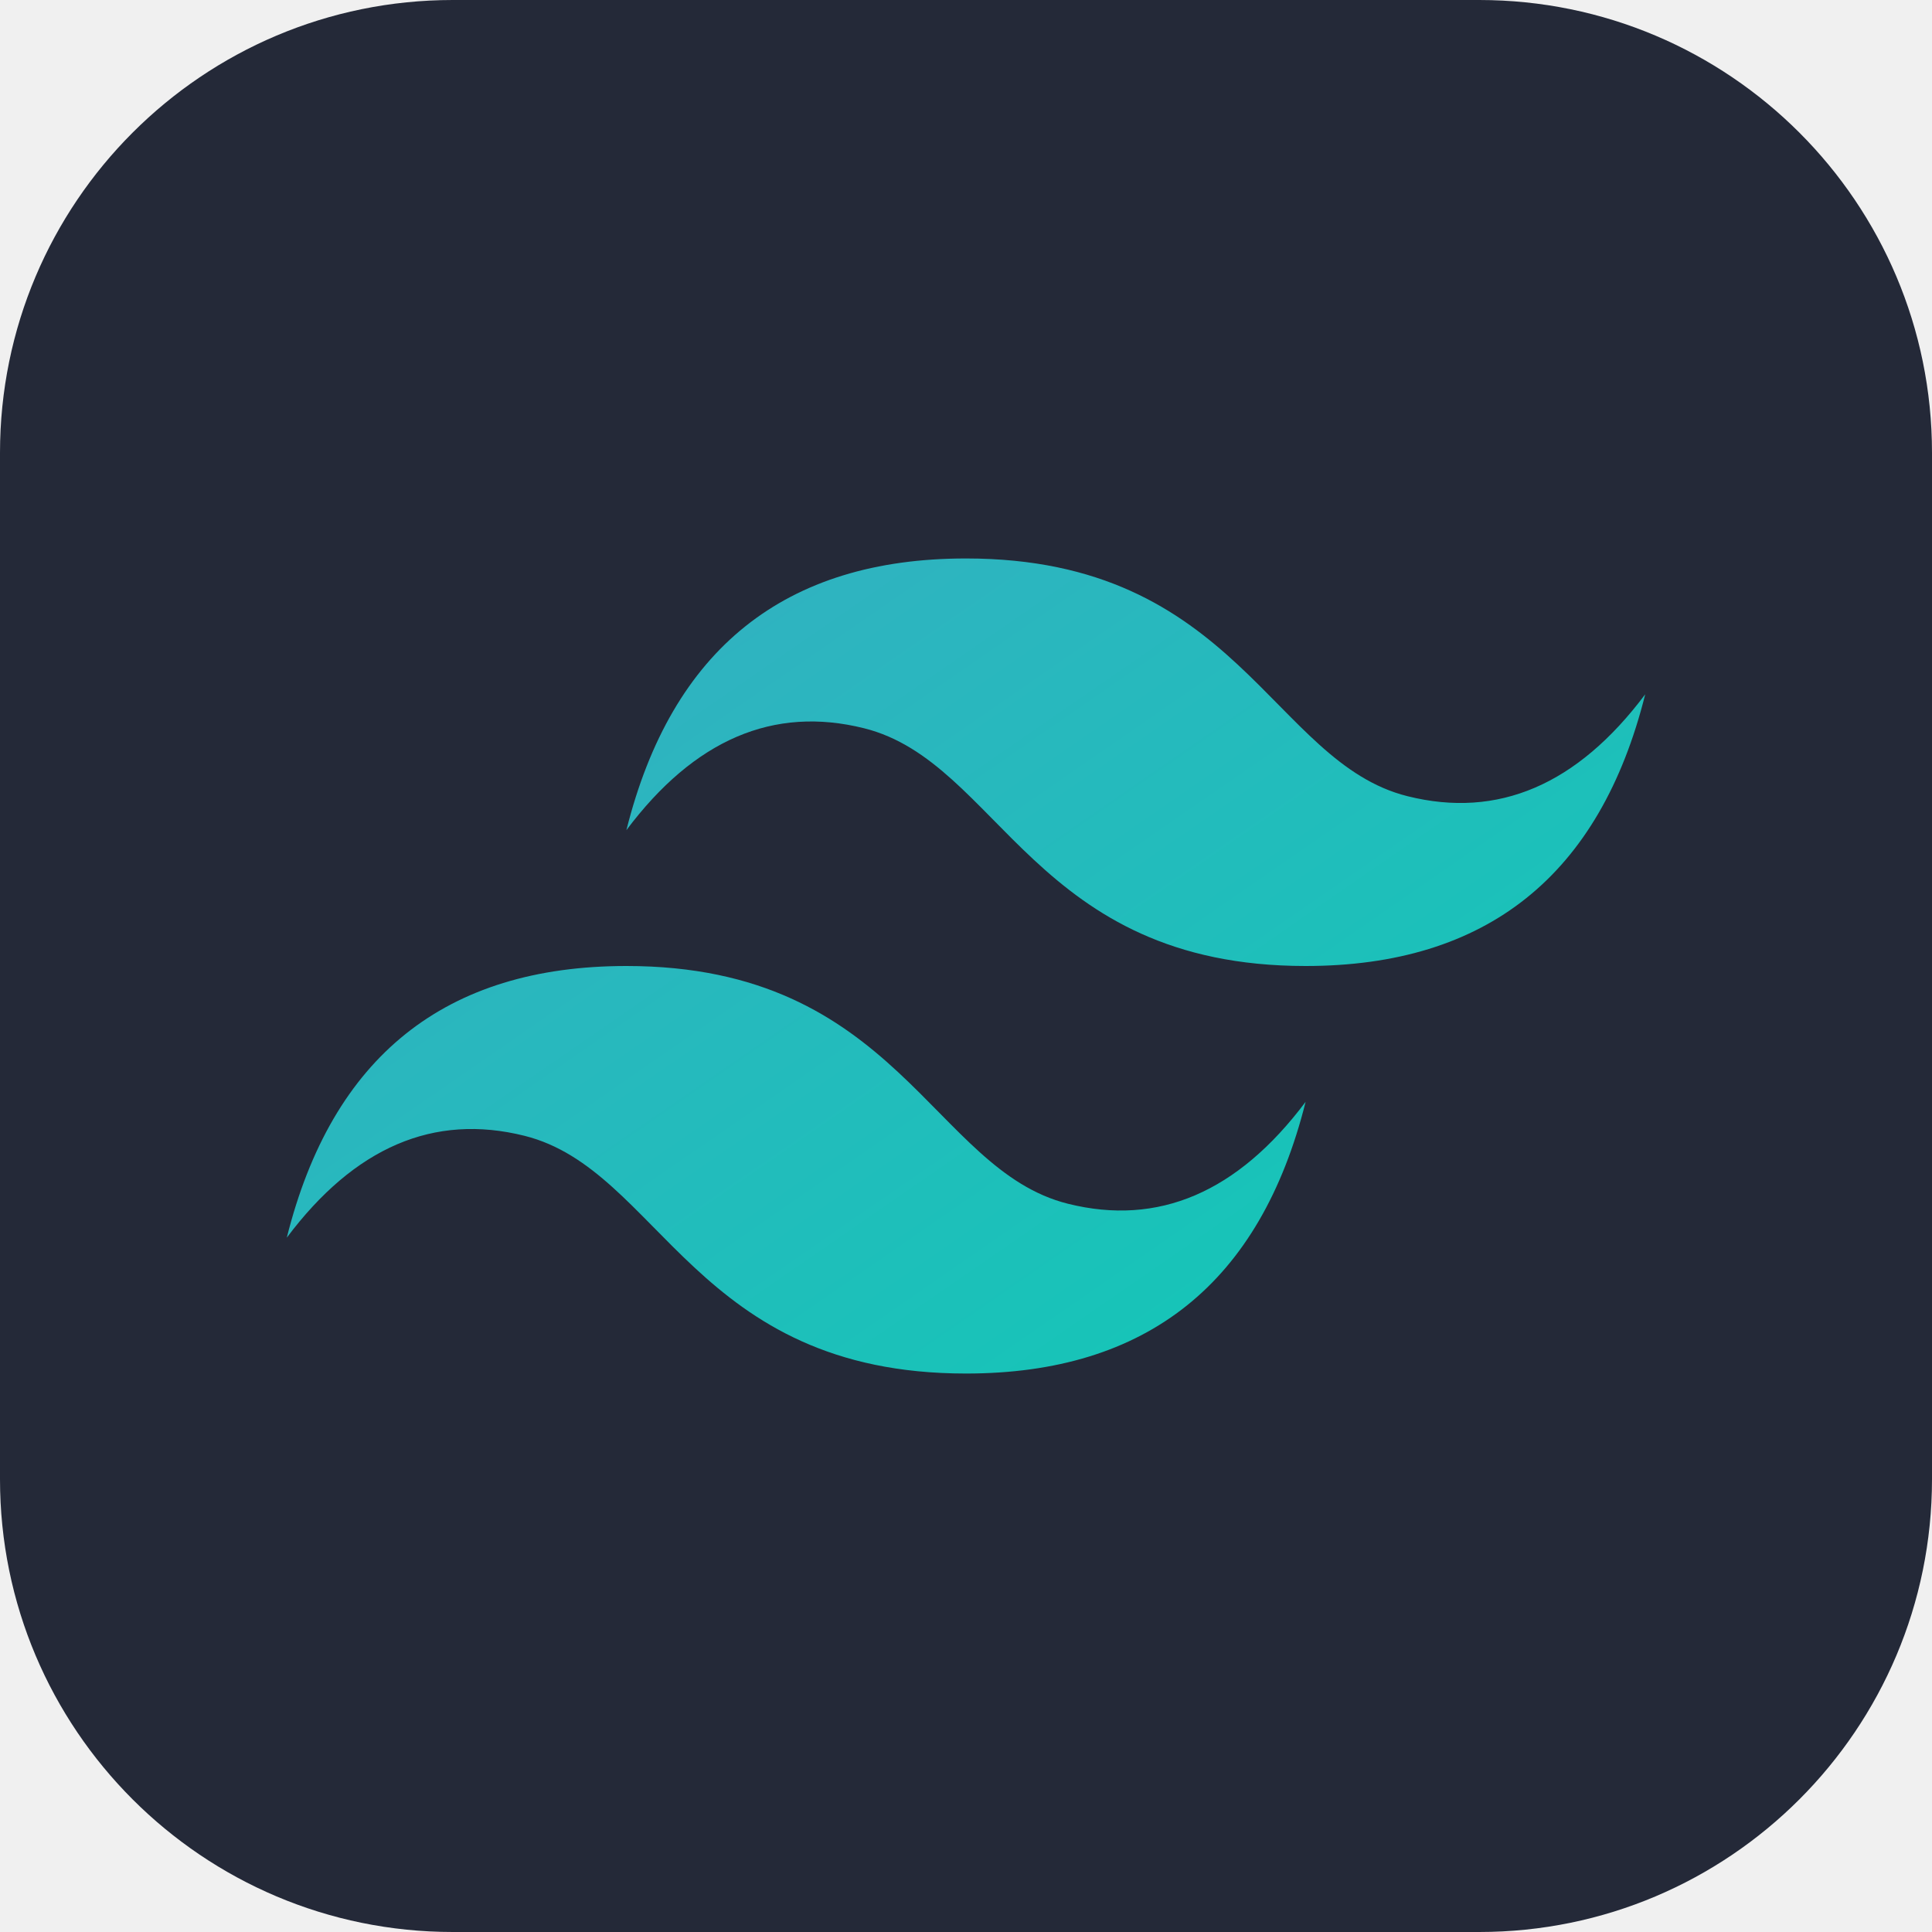
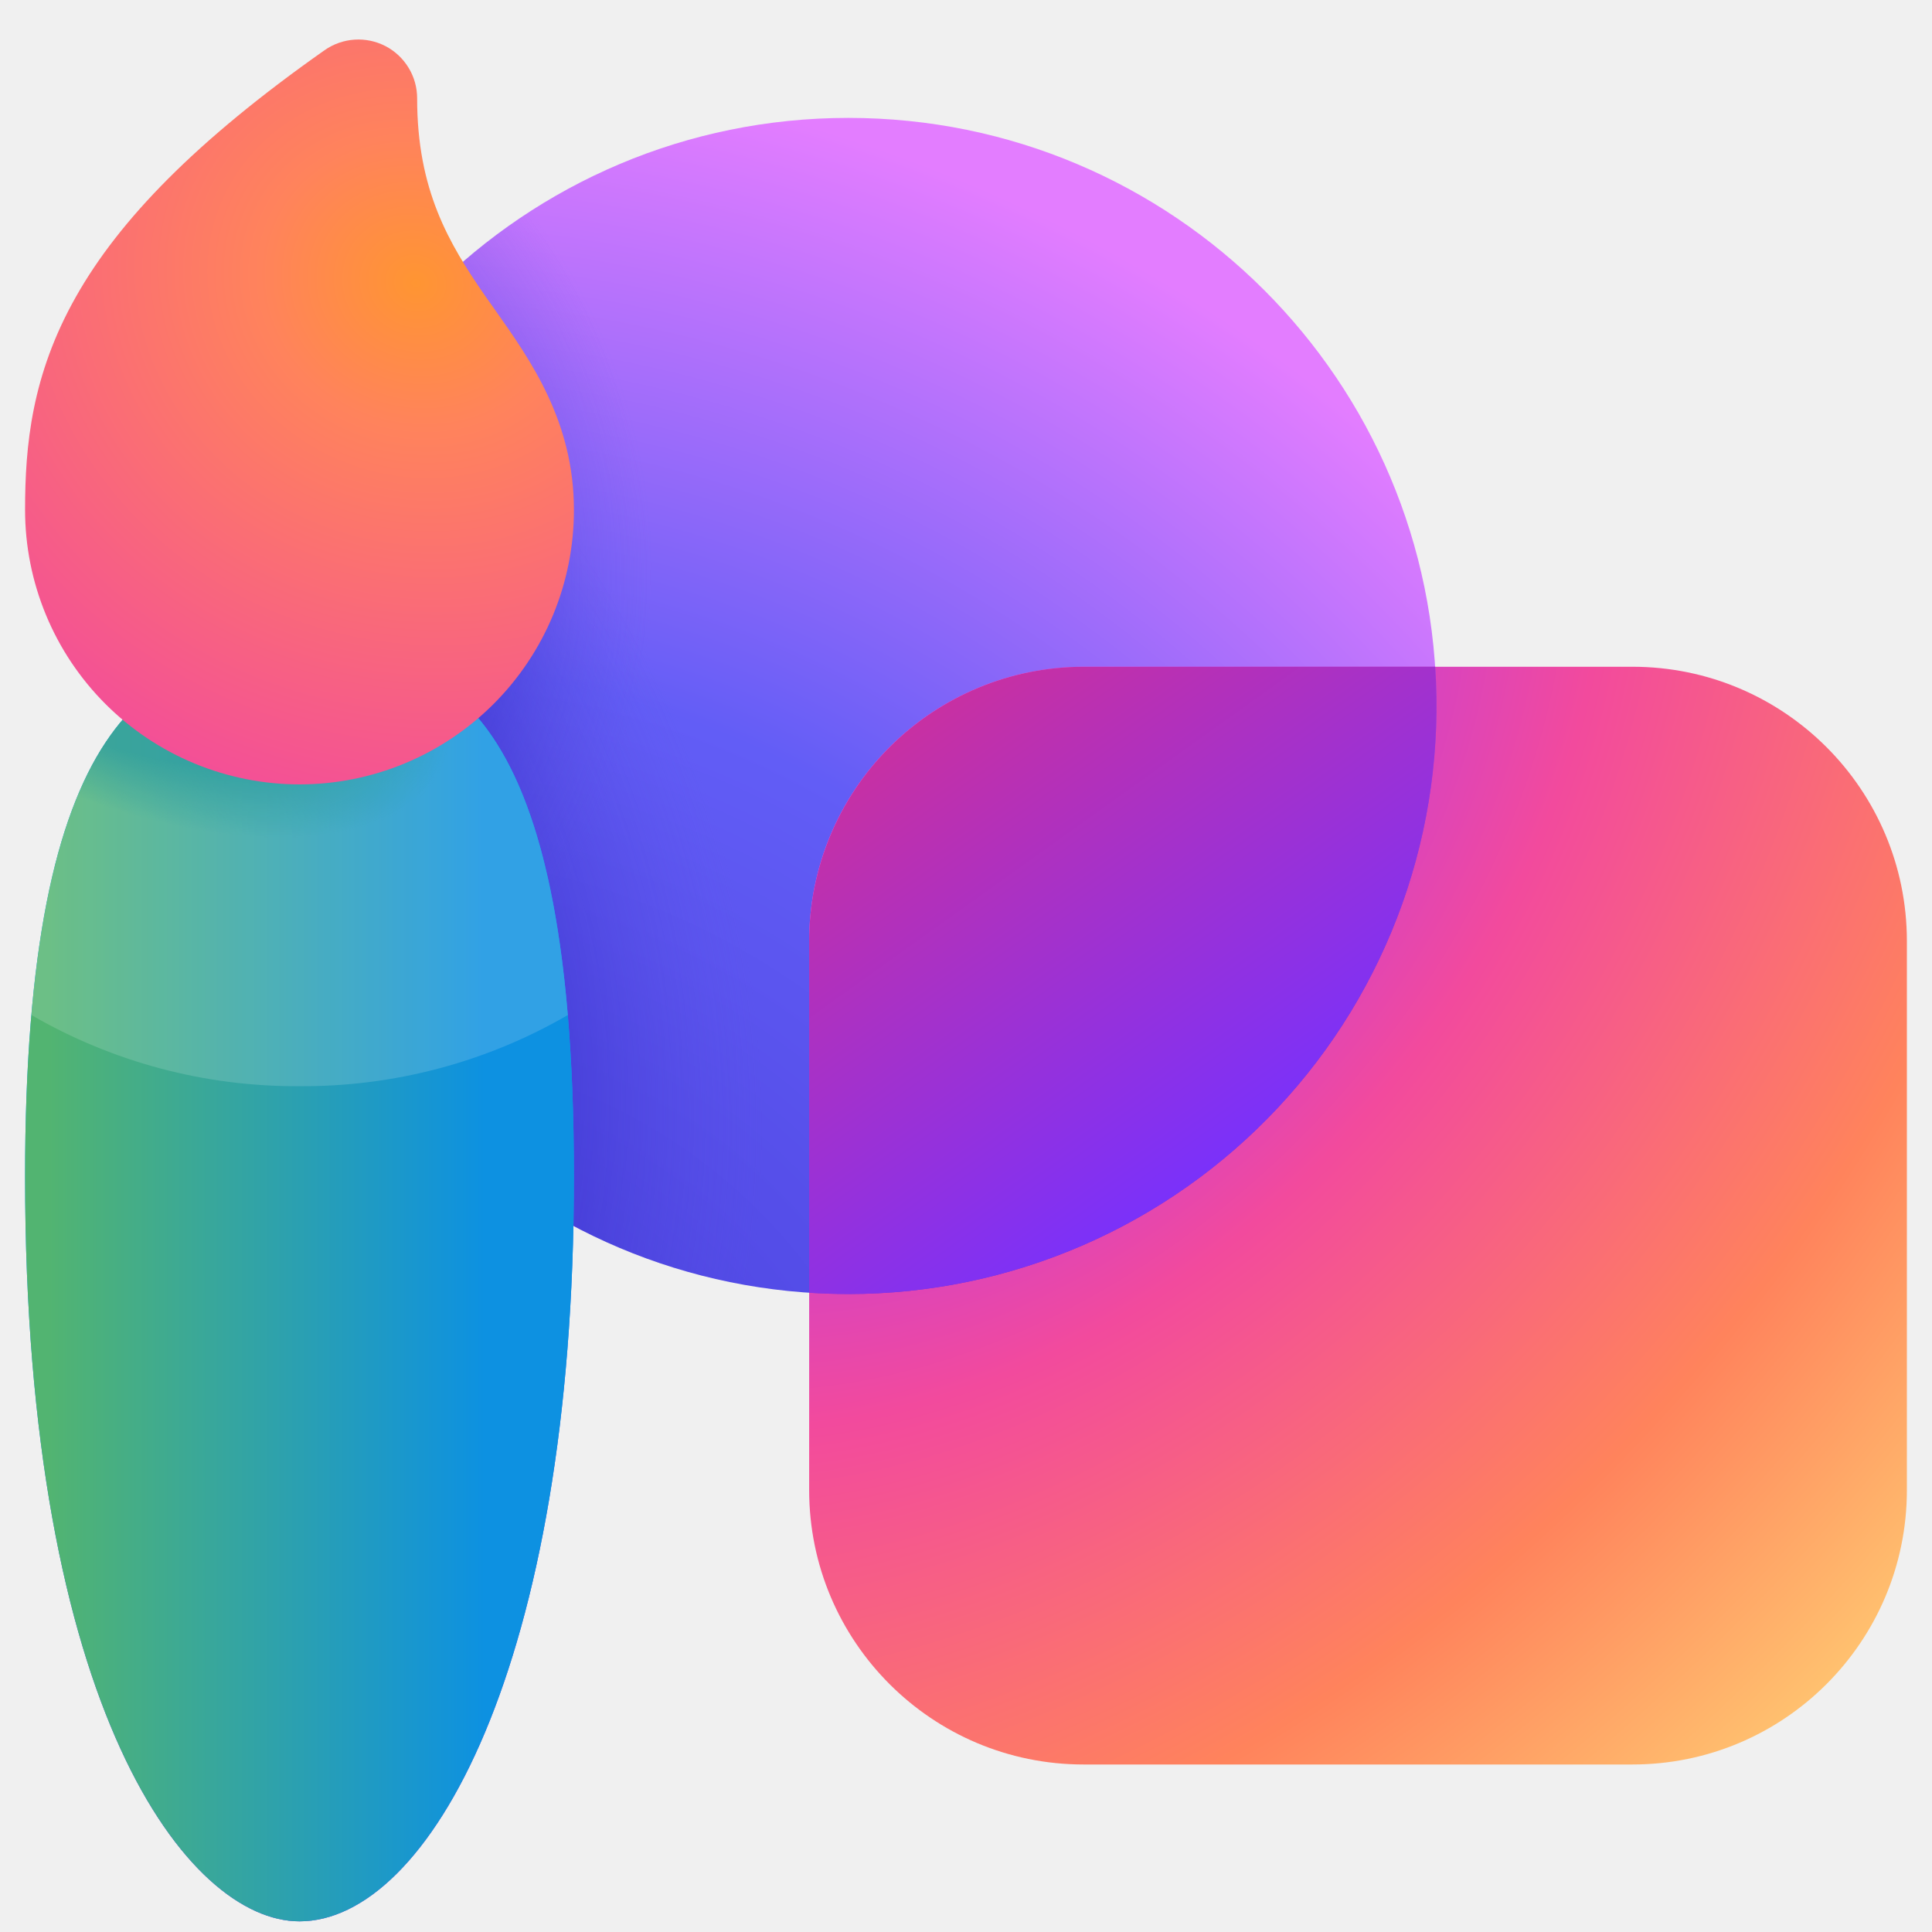
- <svg xmlns="http://www.w3.org/2000/svg" width="100" height="100" viewBox="0 0 100 100" fill="none">
+ <svg xmlns="http://www.w3.org/2000/svg" width="44" height="44" viewBox="0 0 44 44" fill="none">
  <g id="Group">
-     <path id="Vector" d="M76.562 0H23.438C10.493 0 0 10.493 0 23.438V76.562C0 89.507 10.493 100 23.438 100H76.562C89.507 100 100 89.507 100 76.562V23.438C100 10.493 89.507 0 76.562 0Z" fill="#242938" />
-     <path id="Vector_2" fill-rule="evenodd" clip-rule="evenodd" d="M32.422 42.969C34.766 33.594 40.625 28.906 50 28.906C64.062 28.906 65.82 39.453 72.852 41.211C77.539 42.383 81.641 40.626 85.156 35.938C82.812 45.312 76.953 50 67.578 50C53.516 50 51.758 39.453 44.727 37.695C40.039 36.523 35.938 38.281 32.422 42.969ZM14.844 64.062C17.188 54.688 23.047 50 32.422 50C46.484 50 48.242 60.547 55.273 62.305C59.961 63.477 64.062 61.719 67.578 57.031C65.234 66.406 59.375 71.094 50 71.094C35.938 71.094 34.18 60.547 27.148 58.789C22.461 57.617 18.359 59.374 14.844 64.062Z" fill="url(#paint0_linear_10_738)" />
+     <path id="Vector" d="M19.321 29.471C26.718 29.471 32.714 23.475 32.714 16.078C32.714 8.681 26.718 2.685 19.321 2.685C11.925 2.685 5.929 8.681 5.929 16.078C5.929 23.475 11.925 29.471 19.321 29.471Z" fill="url(#paint0_radial_292_618)" />
+     <path id="Vector_2" d="M19.321 29.471C26.718 29.471 32.714 23.475 32.714 16.078C32.714 8.681 26.718 2.685 19.321 2.685C11.925 2.685 5.929 8.681 5.929 16.078C5.929 23.475 11.925 29.471 19.321 29.471Z" fill="url(#paint1_radial_292_618)" fill-opacity="0.6" />
+     <path id="Vector_3" d="M19.321 29.471C26.718 29.471 32.714 23.475 32.714 16.078C32.714 8.681 26.718 2.685 19.321 2.685C11.925 2.685 5.929 8.681 5.929 16.078C5.929 23.475 11.925 29.471 19.321 29.471Z" fill="url(#paint2_radial_292_618)" fill-opacity="0.6" />
+     <path id="Vector_4" d="M37.178 15.185H24.678C21.227 15.185 18.428 17.983 18.428 21.435V33.935C18.428 37.387 21.227 40.185 24.678 40.185H37.178C40.63 40.185 43.428 37.387 43.428 33.935V21.435C43.428 17.983 40.63 15.185 37.178 15.185Z" fill="url(#paint3_radial_292_618)" />
+     <path id="Vector_5" fill-rule="evenodd" clip-rule="evenodd" d="M19.321 29.471C21.155 29.471 22.97 29.094 24.653 28.364C26.335 27.634 27.85 26.567 29.103 25.227C30.356 23.888 31.32 22.306 31.937 20.578C32.553 18.851 32.808 17.015 32.686 15.185H24.678C23.021 15.185 21.431 15.844 20.259 17.016C19.087 18.188 18.428 19.777 18.428 21.435V29.442C18.724 29.46 19.021 29.47 19.321 29.471Z" fill="url(#paint4_linear_292_618)" />
+     <path id="Vector_6" fill-rule="evenodd" clip-rule="evenodd" d="M19.321 29.471C21.155 29.471 22.97 29.094 24.653 28.364C26.335 27.634 27.85 26.567 29.103 25.227C30.356 23.888 31.32 22.306 31.937 20.578C32.553 18.851 32.808 17.015 32.686 15.185H24.678C23.021 15.185 21.431 15.844 20.259 17.016C19.087 18.188 18.428 19.777 18.428 21.435V29.442C18.724 29.46 19.021 29.47 19.321 29.471Z" fill="url(#paint5_linear_292_618)" />
+     <path id="Vector_7" d="M13.071 26.799C13.071 37.939 9.75 43.757 6.821 43.757C4.282 43.757 0.571 38.93 0.571 26.799C0.571 16.444 3.37 14.794 6.821 14.794C9.898 14.794 13.071 15.66 13.071 26.799Z" fill="url(#paint6_linear_292_618)" />
+     <path id="Vector_8" d="M13.071 26.799C13.071 37.939 9.75 43.757 6.821 43.757C4.282 43.757 0.571 38.93 0.571 26.799C0.571 16.444 3.37 14.794 6.821 14.794C9.898 14.794 13.071 15.66 13.071 26.799Z" fill="url(#paint7_radial_292_618)" fill-opacity="0.5" />
+     <path id="Vector_9" d="M13.071 26.799C13.071 37.939 9.75 43.757 6.821 43.757C4.282 43.757 0.571 38.93 0.571 26.799C0.571 16.444 3.37 14.794 6.821 14.794C9.898 14.794 13.071 15.66 13.071 26.799Z" fill="url(#paint8_linear_292_618)" />
+     <path id="Vector_10" d="M13.071 26.799C13.071 37.939 9.75 43.757 6.821 43.757C4.282 43.757 0.571 38.93 0.571 26.799C0.571 16.444 3.37 14.794 6.821 14.794C9.898 14.794 13.071 15.66 13.071 26.799Z" fill="url(#paint9_radial_292_618)" fill-opacity="0.7" />
+     <path id="Vector_11" d="M0.714 23.116C1.327 16.035 3.829 14.794 6.821 14.794C9.518 14.794 12.286 15.46 12.932 23.117C11.077 24.192 8.969 24.751 6.825 24.737C4.68 24.752 2.57 24.192 0.714 23.116Z" fill="white" fill-opacity="0.15" />
+     <path id="Vector_12" d="M8.777 1.049C8.995 1.162 9.177 1.333 9.305 1.543C9.433 1.752 9.5 1.993 9.5 2.239C9.5 4.328 10.22 5.539 11.048 6.737C11.127 6.851 11.209 6.968 11.295 7.087C12.086 8.208 13.071 9.601 13.071 11.614C13.071 12.434 12.91 13.247 12.596 14.005C12.282 14.764 11.821 15.453 11.241 16.033C10.661 16.613 9.971 17.074 9.213 17.388C8.455 17.702 7.642 17.864 6.821 17.864C6.001 17.864 5.188 17.702 4.43 17.388C3.671 17.074 2.982 16.613 2.402 16.033C1.822 15.453 1.361 14.764 1.047 14.005C0.733 13.247 0.571 12.434 0.571 11.614C0.571 10.144 0.721 8.542 1.73 6.757C2.716 5.012 4.455 3.21 7.391 1.144C7.591 1.003 7.826 0.92 8.071 0.903C8.315 0.886 8.559 0.937 8.777 1.049Z" fill="url(#paint10_radial_292_618)" />
  </g>
  <defs>
-     <linearGradient id="paint0_linear_10_738" x1="33.789" y1="28.906" x2="63.867" y2="72.461" gradientUnits="userSpaceOnUse">
-       <stop stop-color="#32B1C1" />
-       <stop offset="1" stop-color="#14C6B7" />
+     <radialGradient id="paint0_radial_292_618" cx="0" cy="0" r="1" gradientUnits="userSpaceOnUse" gradientTransform="translate(8.41569 36.0223) rotate(-78.382) scale(36.2355)">
+       <stop offset="0.222" stop-color="#4E46E2" />
+       <stop offset="0.578" stop-color="#625DF6" />
+       <stop offset="0.955" stop-color="#E37DFF" />
+     </radialGradient>
+     <radialGradient id="paint1_radial_292_618" cx="0" cy="0" r="1" gradientUnits="userSpaceOnUse" gradientTransform="translate(2.41067 23.1118) rotate(-17.2815) scale(14.628 19.1479)">
+       <stop offset="0.566" stop-color="#251FBA" />
+       <stop offset="1" stop-color="#5E51E4" stop-opacity="0" />
+     </radialGradient>
+     <radialGradient id="paint2_radial_292_618" cx="0" cy="0" r="1" gradientUnits="userSpaceOnUse" gradientTransform="translate(1.40889 13.1779) rotate(8.25942) scale(13.4558 13.7545)">
+       <stop offset="0.566" stop-color="#251FBA" />
+       <stop offset="1" stop-color="#5E51E4" stop-opacity="0" />
+     </radialGradient>
+     <radialGradient id="paint3_radial_292_618" cx="0" cy="0" r="1" gradientUnits="userSpaceOnUse" gradientTransform="translate(21.6214 16.9708) rotate(42.4623) scale(29.5595 40.1498)">
+       <stop stop-color="#C354FF" />
+       <stop offset="0.158" stop-color="#B339F0" />
+       <stop offset="0.429" stop-color="#F24A9D" />
+       <stop offset="0.749" stop-color="#FF835C" />
+       <stop offset="1" stop-color="#FFC470" />
+     </radialGradient>
+     <linearGradient id="paint4_linear_292_618" x1="29.702" y1="27.501" x2="20.357" y2="13.771" gradientUnits="userSpaceOnUse">
+       <stop offset="0.195" stop-color="#6D37CD" />
+       <stop offset="0.765" stop-color="#EA71EF" />
    </linearGradient>
+     <linearGradient id="paint5_linear_292_618" x1="31.678" y1="30.73" x2="16.779" y2="9.906" gradientUnits="userSpaceOnUse">
+       <stop offset="0.195" stop-color="#7631FF" />
+       <stop offset="0.886" stop-color="#E63080" />
+     </linearGradient>
+     <linearGradient id="paint6_linear_292_618" x1="-2.359" y1="27.089" x2="10.579" y2="41.819" gradientUnits="userSpaceOnUse">
+       <stop stop-color="#0FAFFF" />
+       <stop offset="1" stop-color="#2764E7" />
+     </linearGradient>
+     <radialGradient id="paint7_radial_292_618" cx="0" cy="0" r="1" gradientUnits="userSpaceOnUse" gradientTransform="translate(6.29998 12.9851) rotate(80.5768) scale(28.8291 76.573)">
+       <stop offset="0.5" stop-color="#DD3CE2" stop-opacity="0" />
+       <stop offset="1" stop-color="#DD3CE2" />
+     </radialGradient>
+     <linearGradient id="paint8_linear_292_618" x1="17.759" y1="28.06" x2="-4.116" y2="28.06" gradientUnits="userSpaceOnUse">
+       <stop offset="0.307" stop-color="#0D91E1" />
+       <stop offset="0.761" stop-color="#52B471" />
+     </linearGradient>
+     <radialGradient id="paint9_radial_292_618" cx="0" cy="0" r="1" gradientUnits="userSpaceOnUse" gradientTransform="translate(2.85283 14.3868) rotate(-67.053) scale(14.7876 30.0512)">
+       <stop offset="0.169" stop-color="#02888D" />
+       <stop offset="0.26" stop-color="#02888D" stop-opacity="0" />
+     </radialGradient>
+     <radialGradient id="paint10_radial_292_618" cx="0" cy="0" r="1" gradientUnits="userSpaceOnUse" gradientTransform="translate(9.4732 6.44222) rotate(108.186) scale(13.0247 14.1498)">
+       <stop stop-color="#FF9532" />
+       <stop offset="0.251" stop-color="#FF835C" />
+       <stop offset="1" stop-color="#F24A9D" />
+     </radialGradient>
  </defs>
</svg>
